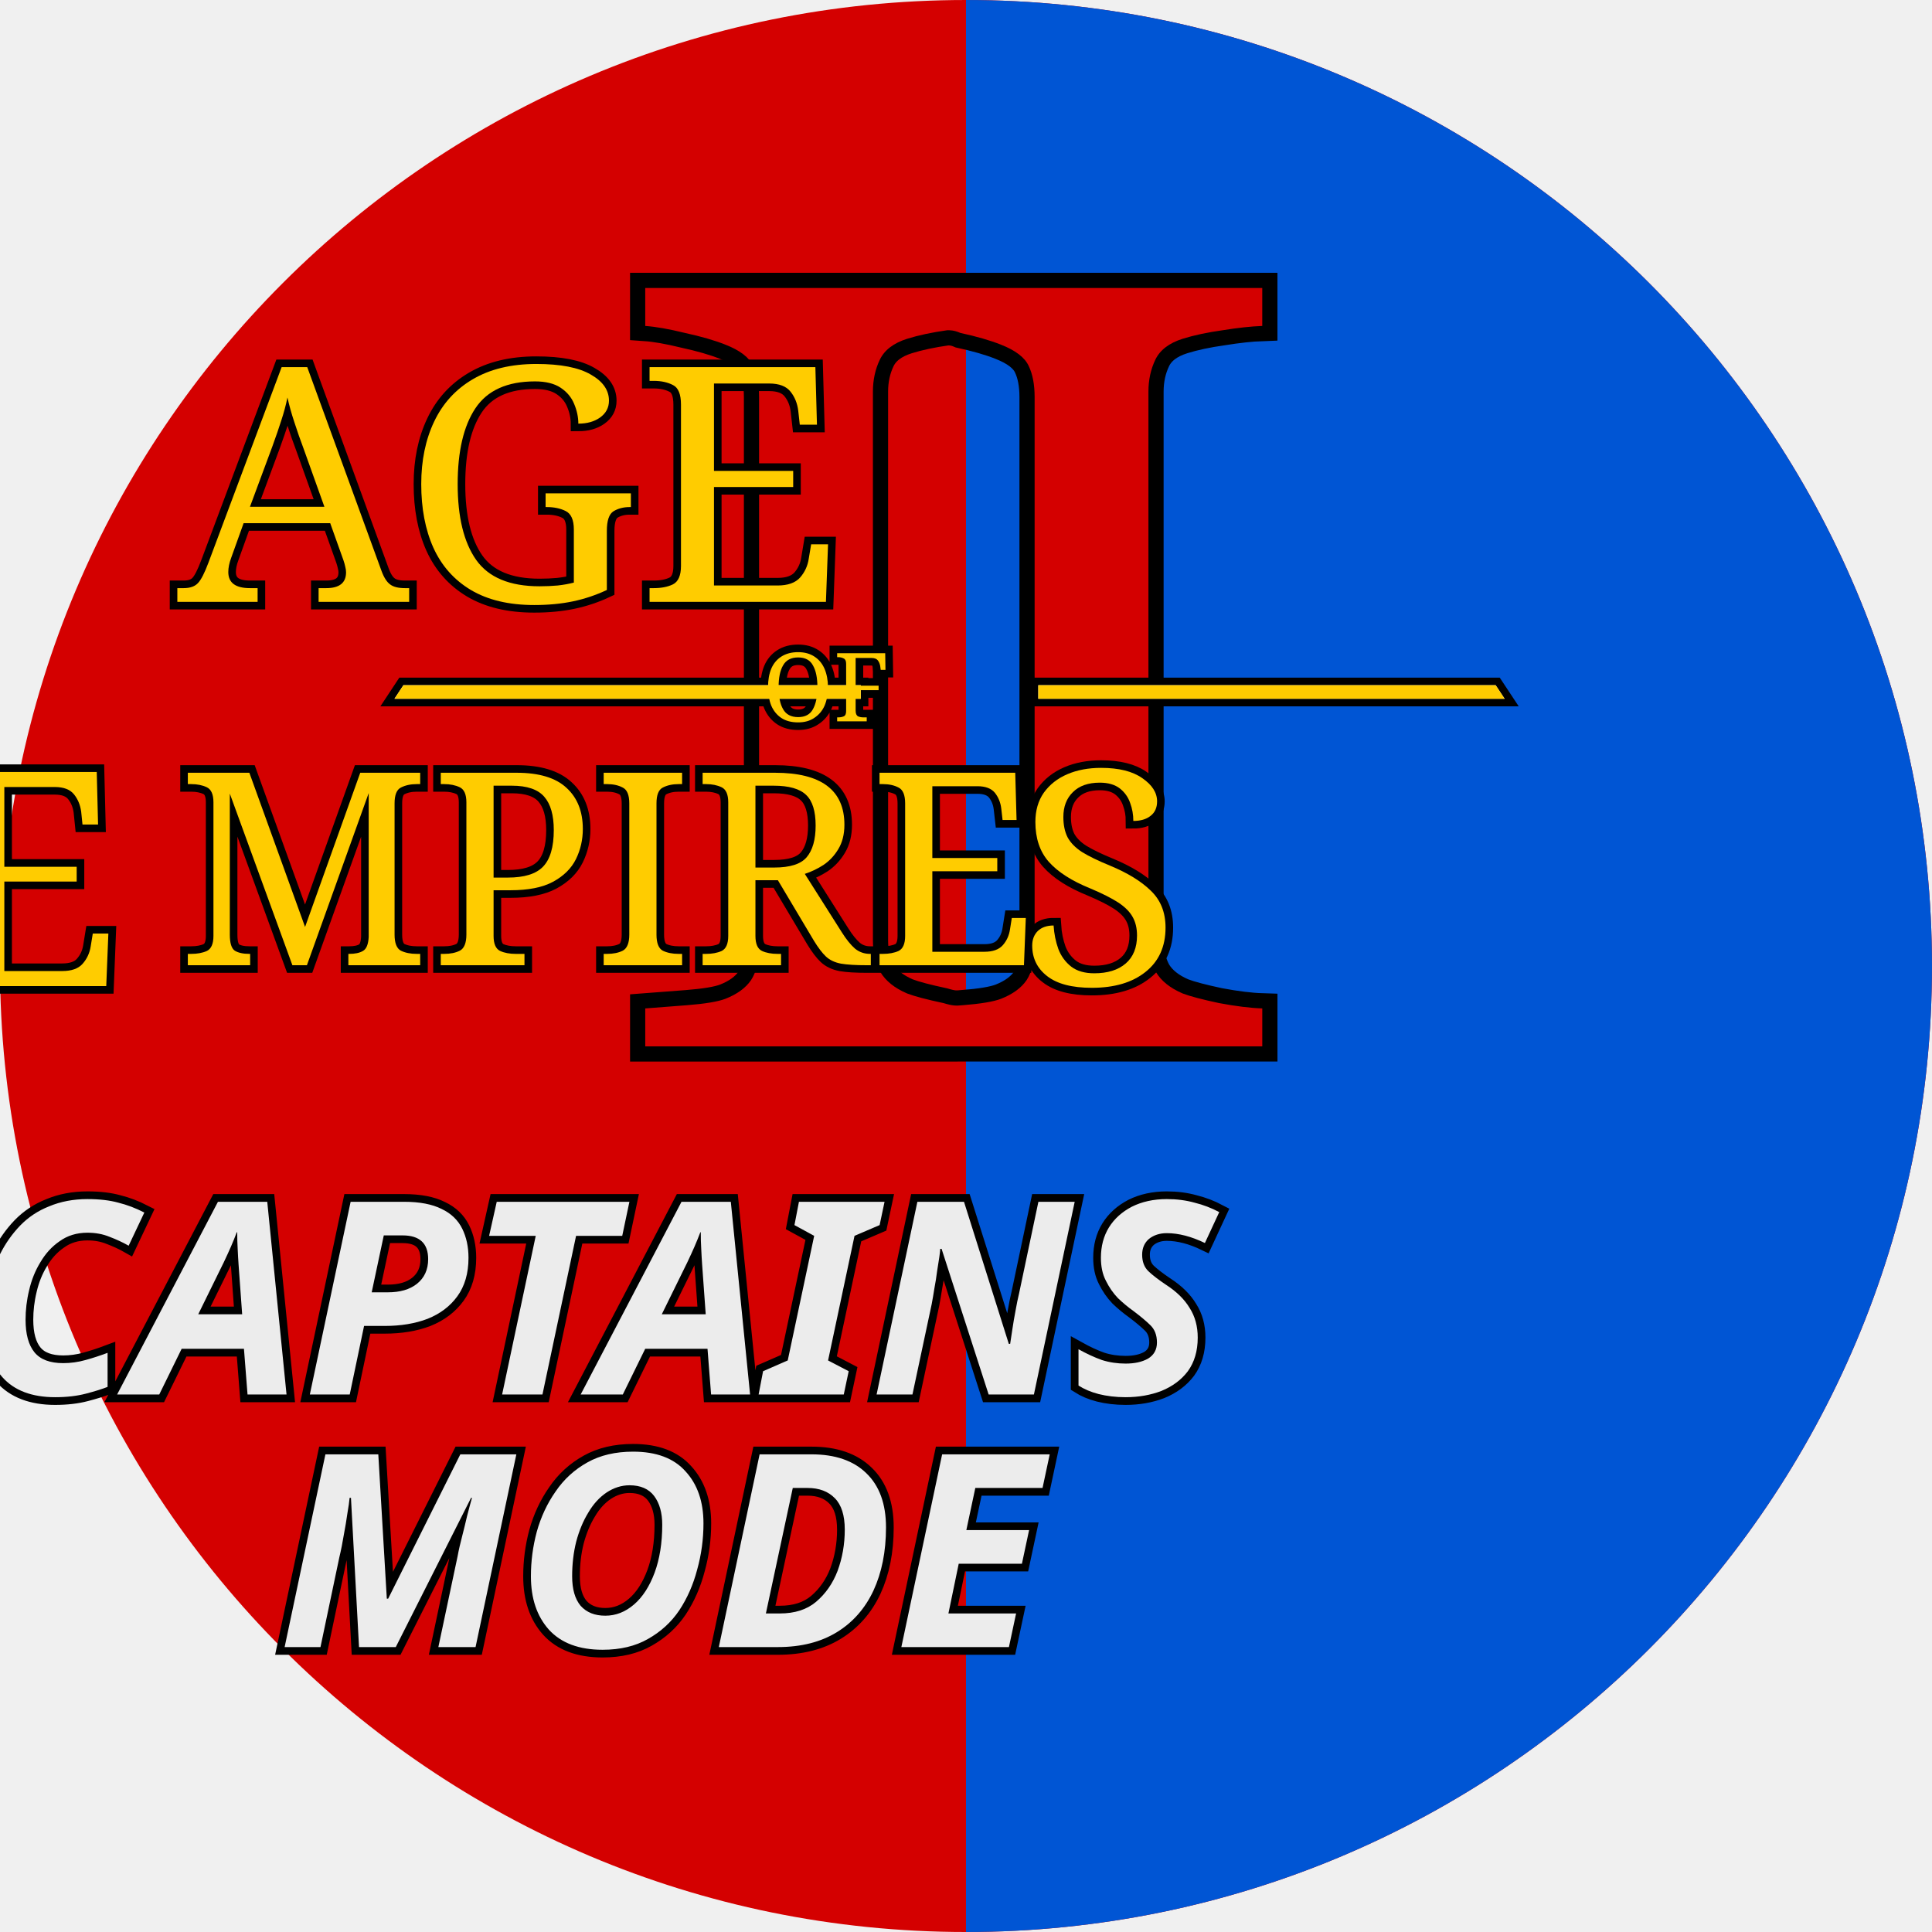
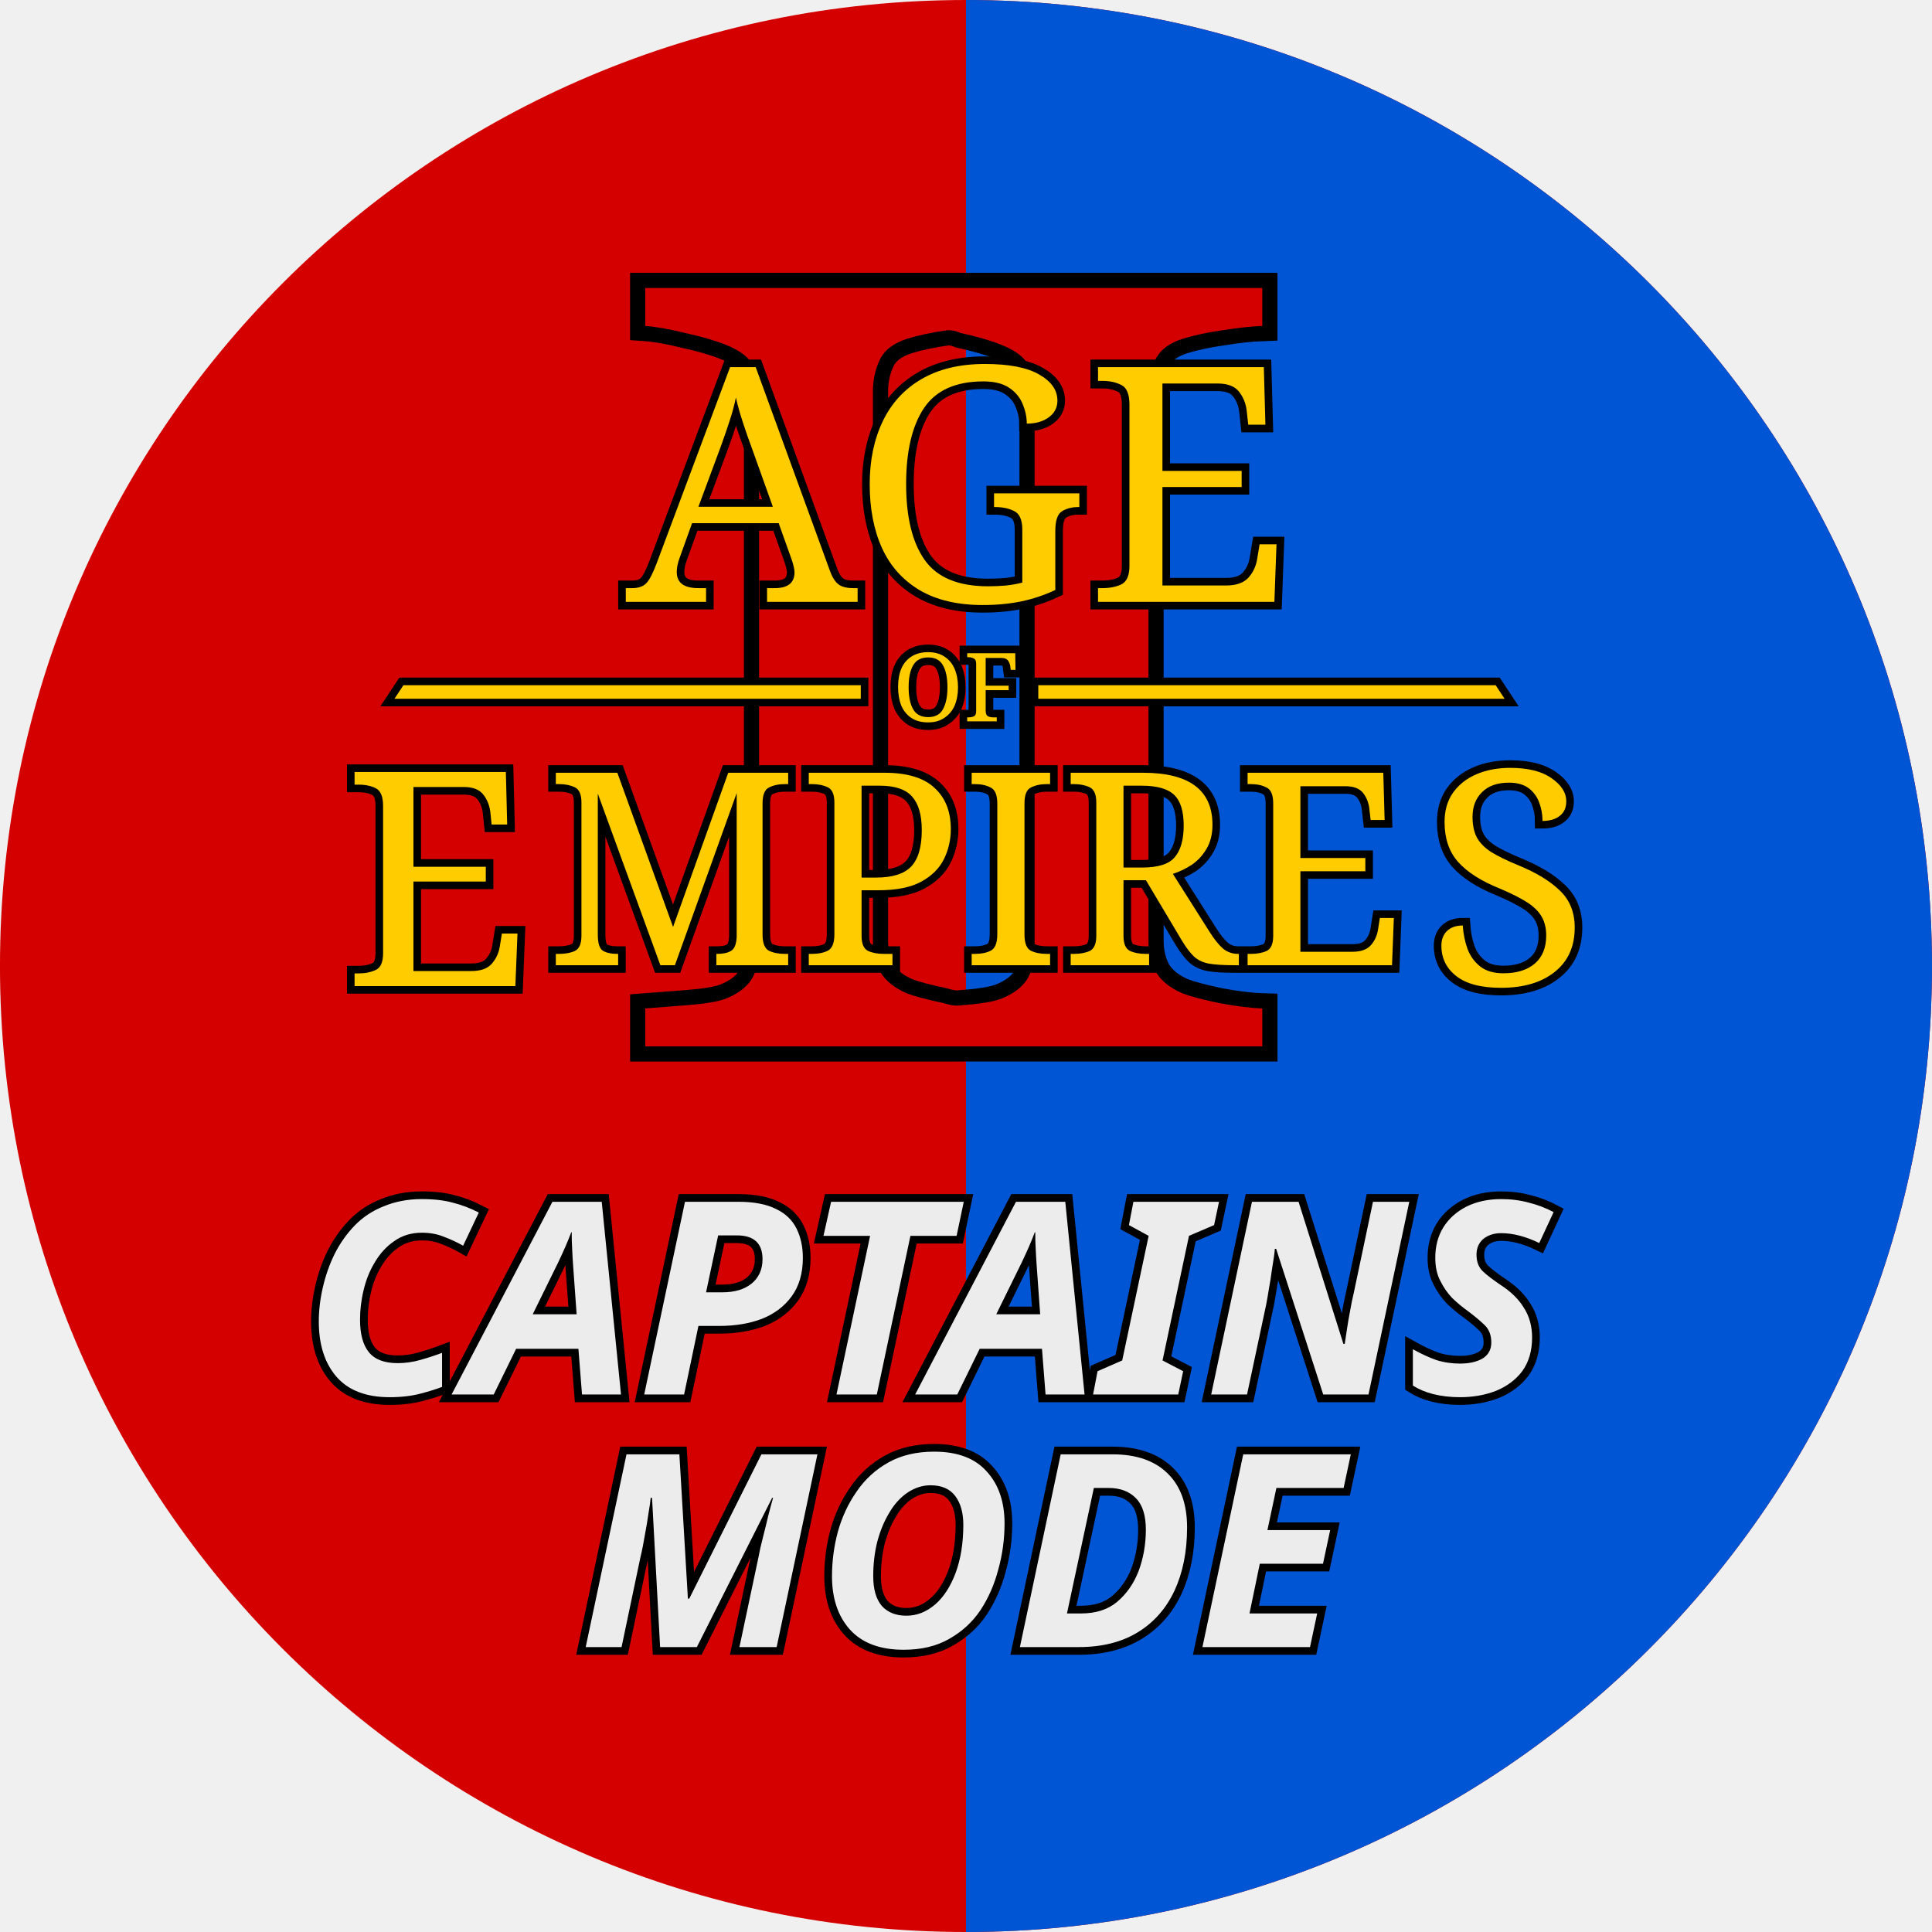
- <svg xmlns="http://www.w3.org/2000/svg" width="67.352mm" height="67.352mm" viewBox="0 0 67.352 67.352" version="1.1" id="svg8">
-   <defs id="defs2" />
-   <g id="layer2" transform="translate(-64.94649,-85.1889)" />
-   <g id="layer1" transform="translate(-64.94649,-85.1889)">
-     <g id="g1021">
-       <circle r="33.676" cy="118.865" cx="98.622" id="path815" style="opacity:1;fill:#d40000;fill-opacity:1;fill-rule:nonzero;stroke:none;stroke-width:0.794;stroke-linecap:round;stroke-linejoin:miter;stroke-miterlimit:4;stroke-dasharray:none;stroke-dashoffset:0;stroke-opacity:1;paint-order:markers stroke fill" />
-       <path d="m 98.622,85.189 a 33.676,33.676 0 0 1 33.676,33.676 33.676,33.676 0 0 1 -33.676,33.676" style="opacity:1;fill:#0055d4;fill-opacity:1;fill-rule:nonzero;stroke:none;stroke-width:0.794;stroke-linecap:round;stroke-linejoin:miter;stroke-miterlimit:4;stroke-dasharray:none;stroke-dashoffset:0;stroke-opacity:1;paint-order:markers stroke fill" id="circle817" />
-     </g>
-     <g id="g1017" transform="translate(-0.8807936,1.034878)">
-       <g transform="matrix(0.5890836,0,0,0.5890836,44.19385,-21.88777)" id="g913">
-         <g aria-label="II" style="font-style:normal;font-variant:normal;font-weight:normal;font-stretch:normal;font-size:19.451px;line-height:125%;font-family:Roboto;-inkscape-font-specification:Roboto;text-align:center;letter-spacing:0px;word-spacing:0px;writing-mode:lr-tb;text-anchor:middle;fill:#ffffff;fill-opacity:1;stroke:#000000;stroke-width:1.797;stroke-linecap:butt;stroke-linejoin:miter;stroke-miterlimit:4;stroke-dasharray:none;stroke-opacity:1" id="text872">
-           <path d="M 89.828,241.935 H 74.909 v -2.246 c 0.569,-0.042 1.392,-0.106 2.467,-0.19 1.075,-0.084 1.834,-0.211 2.277,-0.38 0.696,-0.274 1.202,-0.643 1.518,-1.107 0.316,-0.485 0.474,-1.149 0.474,-1.992 v -32.513 c 0,-0.738 -0.116,-1.349 -0.348,-1.834 -0.232,-0.506 -0.78,-0.928 -1.645,-1.265 -0.633,-0.253 -1.434,-0.485 -2.404,-0.696 -0.949,-0.232 -1.729,-0.369 -2.34,-0.411 v -2.246 h 14.918 6.679 14.918 v 2.246 c -0.654,0.023 -1.434,0.107 -2.34,0.253 -0.907,0.127 -1.697,0.295 -2.372,0.506 -0.801,0.253 -1.339,0.664 -1.613,1.233 -0.274,0.569 -0.411,1.202 -0.411,1.898 v 32.481 c 0,0.696 0.148,1.318 0.443,1.866 0.316,0.527 0.843,0.949 1.581,1.265 0.443,0.169 1.16,0.358 2.151,0.569 1.012,0.19 1.866,0.295 2.562,0.316 v 2.245 H 96.507 Z m 3.855,-2.435 c 1.075,-0.084 1.834,-0.211 2.277,-0.38 0.696,-0.274 1.202,-0.643 1.518,-1.107 0.316,-0.485 0.474,-1.149 0.474,-1.992 v -32.513 c 0,-0.738 -0.116,-1.349 -0.348,-1.834 -0.232,-0.506 -0.78,-0.928 -1.645,-1.265 -0.633,-0.253 -1.434,-0.485 -2.404,-0.696 -0.385,-0.169 -0.632,-0.158 -0.777,-0.158 -0.907,0.127 -1.697,0.295 -2.372,0.506 -0.801,0.253 -1.339,0.664 -1.613,1.233 -0.274,0.569 -0.411,1.202 -0.411,1.898 v 32.481 c 0,0.696 0.148,1.318 0.443,1.866 0.316,0.527 0.843,0.949 1.581,1.265 0.443,0.169 1.16,0.358 2.151,0.569 0.567,0.171 0.749,0.162 1.125,0.126 z" style="font-style:normal;font-variant:normal;font-weight:normal;font-stretch:normal;font-family:Georgia;-inkscape-font-specification:Georgia;text-align:center;text-anchor:middle;fill:#ffffff;stroke:#000000;stroke-width:1.797;stroke-miterlimit:4;stroke-dasharray:none" id="path876" />
-         </g>
-         <g id="g943" style="font-style:normal;font-variant:normal;font-weight:normal;font-stretch:normal;font-size:19.451px;line-height:125%;font-family:Roboto;-inkscape-font-specification:Roboto;text-align:center;letter-spacing:0px;word-spacing:0px;writing-mode:lr-tb;text-anchor:middle;fill:#d40000;fill-opacity:1;stroke:none;stroke-width:1.112px;stroke-linecap:butt;stroke-linejoin:miter;stroke-opacity:1" aria-label="II">
-           <path id="path941" style="font-style:normal;font-variant:normal;font-weight:normal;font-stretch:normal;font-family:Georgia;-inkscape-font-specification:Georgia;text-align:center;text-anchor:middle;fill:#d40000;stroke:none;stroke-width:3.701px" d="M 89.828,241.935 H 74.909 v -2.246 c 0.569,-0.042 1.392,-0.106 2.467,-0.19 1.075,-0.084 1.834,-0.211 2.277,-0.38 0.696,-0.274 1.202,-0.643 1.518,-1.107 0.316,-0.485 0.474,-1.149 0.474,-1.992 v -32.513 c 0,-0.738 -0.116,-1.349 -0.348,-1.834 -0.232,-0.506 -0.78,-0.928 -1.645,-1.265 -0.633,-0.253 -1.434,-0.485 -2.404,-0.696 -0.949,-0.232 -1.729,-0.369 -2.34,-0.411 v -2.246 h 14.918 6.679 14.918 v 2.246 c -0.654,0.023 -1.434,0.107 -2.34,0.253 -0.907,0.127 -1.697,0.295 -2.372,0.506 -0.801,0.253 -1.339,0.664 -1.613,1.233 -0.274,0.569 -0.411,1.202 -0.411,1.898 v 32.481 c 0,0.696 0.148,1.318 0.443,1.866 0.316,0.527 0.843,0.949 1.581,1.265 0.443,0.169 1.16,0.358 2.151,0.569 1.012,0.19 1.866,0.295 2.562,0.316 v 2.245 H 96.507 Z m 3.855,-2.435 c 1.075,-0.084 1.834,-0.211 2.277,-0.38 0.696,-0.274 1.202,-0.643 1.518,-1.107 0.316,-0.485 0.474,-1.149 0.474,-1.992 v -32.513 c 0,-0.738 -0.116,-1.349 -0.348,-1.834 -0.232,-0.506 -0.78,-0.928 -1.645,-1.265 -0.633,-0.253 -1.434,-0.485 -2.404,-0.696 -0.385,-0.169 -0.632,-0.158 -0.777,-0.158 -0.907,0.127 -1.697,0.295 -2.372,0.506 -0.801,0.253 -1.339,0.664 -1.613,1.233 -0.274,0.569 -0.411,1.202 -0.411,1.898 v 32.481 c 0,0.696 0.148,1.318 0.443,1.866 0.316,0.527 0.843,0.949 1.581,1.265 0.443,0.169 1.16,0.358 2.151,0.569 0.567,0.171 0.749,0.162 1.125,0.126 z" />
-         </g>
-         <g id="g896" style="fill:#ffffff;stroke:#000000;stroke-width:0.898;stroke-miterlimit:4;stroke-dasharray:none">
-           <text id="text821" y="215.63" x="93.423" style="font-style:normal;font-variant:normal;font-weight:normal;font-stretch:normal;font-size:19.451px;line-height:125%;font-family:Roboto;-inkscape-font-specification:Roboto;text-align:center;letter-spacing:0px;word-spacing:0px;writing-mode:lr-tb;text-anchor:middle;fill:#ffffff;fill-opacity:1;stroke:#000000;stroke-width:0.898;stroke-linecap:butt;stroke-linejoin:miter;stroke-miterlimit:4;stroke-dasharray:none;stroke-opacity:1" xml:space="preserve">
-             <tspan style="font-style:normal;font-variant:normal;font-weight:normal;font-stretch:normal;font-family:Georgia;-inkscape-font-specification:Georgia;text-align:center;text-anchor:middle;fill:#ffffff;stroke:#000000;stroke-width:0.898;stroke-miterlimit:4;stroke-dasharray:none" y="215.63" x="93.423" id="tspan819">AGE</tspan>
-           </text>
-           <text xml:space="preserve" style="font-style:normal;font-variant:normal;font-weight:normal;font-stretch:normal;font-size:5.641px;line-height:125%;font-family:Roboto;-inkscape-font-specification:Roboto;text-align:center;letter-spacing:0px;word-spacing:0px;writing-mode:lr-tb;text-anchor:middle;fill:#ffffff;fill-opacity:1;stroke:#000000;stroke-width:0.898;stroke-linecap:butt;stroke-linejoin:miter;stroke-miterlimit:4;stroke-dasharray:none;stroke-opacity:1" x="93.315" y="222.699" id="text829">
-             <tspan id="tspan827" x="93.315" y="222.699" style="font-style:normal;font-variant:normal;font-weight:normal;font-stretch:normal;font-family:Georgia;-inkscape-font-specification:Georgia;text-align:center;text-anchor:middle;fill:#ffffff;stroke:#000000;stroke-width:0.898;stroke-miterlimit:4;stroke-dasharray:none">OF</tspan>
-           </text>
-           <text id="text860" y="237.129" x="94.445" style="font-style:normal;font-variant:normal;font-weight:normal;font-stretch:normal;font-size:15.959px;line-height:125%;font-family:Roboto;-inkscape-font-specification:Roboto;text-align:center;letter-spacing:0px;word-spacing:0px;writing-mode:lr-tb;text-anchor:middle;fill:#ffffff;fill-opacity:1;stroke:#000000;stroke-width:0.898;stroke-linecap:butt;stroke-linejoin:miter;stroke-miterlimit:4;stroke-dasharray:none;stroke-opacity:1" xml:space="preserve">
-             <tspan style="font-style:normal;font-variant:normal;font-weight:normal;font-stretch:normal;font-family:Georgia;-inkscape-font-specification:Georgia;text-align:center;text-anchor:middle;fill:#ffffff;stroke:#000000;stroke-width:0.898;stroke-miterlimit:4;stroke-dasharray:none" y="237.129" x="94.445" id="tspan858">MPIRE</tspan>
-           </text>
-           <text xml:space="preserve" style="font-style:normal;font-variant:normal;font-weight:normal;font-stretch:normal;font-size:17.746px;line-height:125%;font-family:Roboto;-inkscape-font-specification:Roboto;text-align:center;letter-spacing:0px;word-spacing:0px;writing-mode:lr-tb;text-anchor:middle;fill:#ffffff;fill-opacity:1;stroke:#000000;stroke-width:0.898;stroke-linecap:butt;stroke-linejoin:miter;stroke-miterlimit:4;stroke-dasharray:none;stroke-opacity:1" x="62.563" y="238.367" id="text864">
-             <tspan id="tspan862" x="62.563" y="238.367" style="font-style:normal;font-variant:normal;font-weight:normal;font-stretch:normal;font-family:Georgia;-inkscape-font-specification:Georgia;text-align:center;text-anchor:middle;fill:#ffffff;stroke:#000000;stroke-width:0.898;stroke-miterlimit:4;stroke-dasharray:none">E</tspan>
-           </text>
-           <text xml:space="preserve" style="font-style:normal;font-variant:normal;font-weight:normal;font-stretch:normal;font-size:17.746px;line-height:125%;font-family:Roboto;-inkscape-font-specification:Roboto;text-align:center;letter-spacing:0px;word-spacing:0px;writing-mode:lr-tb;text-anchor:middle;fill:#ffffff;fill-opacity:1;stroke:#000000;stroke-width:0.898;stroke-linecap:butt;stroke-linejoin:miter;stroke-miterlimit:4;stroke-dasharray:none;stroke-opacity:1" x="125.99" y="238.3" id="text868">
-             <tspan id="tspan866" x="125.99" y="238.3" style="font-style:normal;font-variant:normal;font-weight:normal;font-stretch:normal;font-family:Georgia;-inkscape-font-specification:Georgia;text-align:center;text-anchor:middle;fill:#ffffff;stroke:#000000;stroke-width:0.898;stroke-miterlimit:4;stroke-dasharray:none">S</tspan>
-           </text>
-           <path id="rect879" d="m 60.598,220.561 h 27.066 v 0.802 H 60.069 Z" style="opacity:1;fill:#ffffff;fill-opacity:1;fill-rule:nonzero;stroke:#000000;stroke-width:0.898;stroke-linecap:round;stroke-linejoin:miter;stroke-miterlimit:4;stroke-dasharray:none;stroke-dashoffset:0;stroke-opacity:1;paint-order:markers stroke fill" />
-           <path style="opacity:1;fill:#ffffff;fill-opacity:1;fill-rule:nonzero;stroke:#000000;stroke-width:0.898;stroke-linecap:round;stroke-linejoin:miter;stroke-miterlimit:4;stroke-dasharray:none;stroke-dashoffset:0;stroke-opacity:1;paint-order:markers stroke fill" d="M 125.235,220.561 H 98.169 v 0.802 h 27.596 z" id="path882" />
-         </g>
-         <g style="fill:#ffcc00;stroke:none" id="g939">
-           <text xml:space="preserve" style="font-style:normal;font-variant:normal;font-weight:normal;font-stretch:normal;font-size:19.451px;line-height:125%;font-family:Roboto;-inkscape-font-specification:Roboto;text-align:center;letter-spacing:0px;word-spacing:0px;writing-mode:lr-tb;text-anchor:middle;fill:#ffcc00;fill-opacity:1;stroke:none;stroke-width:1.112px;stroke-linecap:butt;stroke-linejoin:miter;stroke-opacity:1" x="93.423" y="215.63" id="text917">
-             <tspan id="tspan915" x="93.423" y="215.63" style="font-style:normal;font-variant:normal;font-weight:normal;font-stretch:normal;font-family:Georgia;-inkscape-font-specification:Georgia;text-align:center;text-anchor:middle;fill:#ffcc00;stroke:none;stroke-width:1.112px">AGE</tspan>
-           </text>
-           <text id="text921" y="222.699" x="93.315" style="font-style:normal;font-variant:normal;font-weight:normal;font-stretch:normal;font-size:5.641px;line-height:125%;font-family:Roboto;-inkscape-font-specification:Roboto;text-align:center;letter-spacing:0px;word-spacing:0px;writing-mode:lr-tb;text-anchor:middle;fill:#ffcc00;fill-opacity:1;stroke:none;stroke-width:0.638px;stroke-linecap:butt;stroke-linejoin:miter;stroke-opacity:1" xml:space="preserve">
-             <tspan style="font-style:normal;font-variant:normal;font-weight:normal;font-stretch:normal;font-family:Georgia;-inkscape-font-specification:Georgia;text-align:center;text-anchor:middle;fill:#ffcc00;stroke:none;stroke-width:0.638px" y="222.699" x="93.315" id="tspan919">OF</tspan>
-           </text>
-           <text xml:space="preserve" style="font-style:normal;font-variant:normal;font-weight:normal;font-stretch:normal;font-size:15.959px;line-height:125%;font-family:Roboto;-inkscape-font-specification:Roboto;text-align:center;letter-spacing:0px;word-spacing:0px;writing-mode:lr-tb;text-anchor:middle;fill:#ffcc00;fill-opacity:1;stroke:none;stroke-width:0.912px;stroke-linecap:butt;stroke-linejoin:miter;stroke-opacity:1" x="94.445" y="237.129" id="text925">
-             <tspan id="tspan923" x="94.445" y="237.129" style="font-style:normal;font-variant:normal;font-weight:normal;font-stretch:normal;font-family:Georgia;-inkscape-font-specification:Georgia;text-align:center;text-anchor:middle;fill:#ffcc00;stroke:none;stroke-width:0.912px">MPIRE</tspan>
-           </text>
-           <text id="text929" y="238.367" x="62.563" style="font-style:normal;font-variant:normal;font-weight:normal;font-stretch:normal;font-size:17.746px;line-height:125%;font-family:Roboto;-inkscape-font-specification:Roboto;text-align:center;letter-spacing:0px;word-spacing:0px;writing-mode:lr-tb;text-anchor:middle;fill:#ffcc00;fill-opacity:1;stroke:none;stroke-width:0.912px;stroke-linecap:butt;stroke-linejoin:miter;stroke-opacity:1" xml:space="preserve">
-             <tspan style="font-style:normal;font-variant:normal;font-weight:normal;font-stretch:normal;font-family:Georgia;-inkscape-font-specification:Georgia;text-align:center;text-anchor:middle;fill:#ffcc00;stroke:none;stroke-width:0.912px" y="238.367" x="62.563" id="tspan927">E</tspan>
-           </text>
-           <text id="text933" y="238.3" x="125.99" style="font-style:normal;font-variant:normal;font-weight:normal;font-stretch:normal;font-size:17.746px;line-height:125%;font-family:Roboto;-inkscape-font-specification:Roboto;text-align:center;letter-spacing:0px;word-spacing:0px;writing-mode:lr-tb;text-anchor:middle;fill:#ffcc00;fill-opacity:1;stroke:none;stroke-width:1.014px;stroke-linecap:butt;stroke-linejoin:miter;stroke-opacity:1" xml:space="preserve">
-             <tspan style="font-style:normal;font-variant:normal;font-weight:normal;font-stretch:normal;font-family:Georgia;-inkscape-font-specification:Georgia;text-align:center;text-anchor:middle;fill:#ffcc00;stroke:none;stroke-width:1.014px" y="238.3" x="125.99" id="tspan931">S</tspan>
-           </text>
-           <path style="opacity:1;fill:#ffcc00;fill-opacity:1;fill-rule:nonzero;stroke:none;stroke-width:0.794;stroke-linecap:round;stroke-linejoin:miter;stroke-miterlimit:4;stroke-dasharray:none;stroke-dashoffset:0;stroke-opacity:1;paint-order:markers stroke fill" d="m 60.598,220.561 h 27.066 v 0.802 H 60.069 Z" id="path935" />
-           <path id="path937" d="M 125.235,220.561 H 98.169 v 0.802 h 27.596 z" style="opacity:1;fill:#ffcc00;fill-opacity:1;fill-rule:nonzero;stroke:none;stroke-width:0.794;stroke-linecap:round;stroke-linejoin:miter;stroke-miterlimit:4;stroke-dasharray:none;stroke-dashoffset:0;stroke-opacity:1;paint-order:markers stroke fill" />
-         </g>
-       </g>
-       <g transform="translate(1.136378,-3.704167)" id="g977">
-         <text xml:space="preserve" style="font-style:normal;font-variant:normal;font-weight:normal;font-stretch:normal;font-size:9.401px;line-height:125%;font-family:Roboto;-inkscape-font-specification:Roboto;text-align:center;letter-spacing:0px;word-spacing:0px;writing-mode:lr-tb;text-anchor:middle;fill:#ececec;fill-opacity:1;stroke:#000000;stroke-width:0.537px;stroke-linecap:butt;stroke-linejoin:miter;stroke-opacity:1" x="98.157" y="133.473" id="text1050">
-           <tspan dy="3" id="tspan1046" x="98.157" y="133.473" style="font-style:italic;font-variant:normal;font-weight:800;font-stretch:normal;font-family:'Fira Sans';-inkscape-font-specification:'Fira Sans Ultra-Bold Italic';text-align:center;text-anchor:middle;fill:#ececec;stroke:#000000;stroke-width:0.537px">CAPTAINS</tspan>
-           <tspan id="tspan1048" x="98.157" y="145.278" style="font-style:italic;font-variant:normal;font-weight:800;font-stretch:normal;font-family:'Fira Sans';-inkscape-font-specification:'Fira Sans Ultra-Bold Italic';text-align:center;text-anchor:middle;fill:#ececec;stroke:#000000;stroke-width:0.537px">MODE</tspan>
+ <svg xmlns="http://www.w3.org/2000/svg" height="67.352mm" viewBox="0 0 67.352 67.352" width="67.352mm">
+   <g transform="translate(-64.94649 -85.1889)">
+     <circle cx="98.622" cy="118.865" fill="#d40000" r="33.676" />
+     <path d="m98.622 85.189a33.676 33.676 0 0 1 33.676 33.676 33.676 33.676 0 0 1 -33.676 33.676" fill="#0055d4" />
+   </g>
+   <g transform="matrix(.5890836 0 0 .5890836 -21.63344 -106.0418)">
+     <path d="m89.828 241.935h-14.918v-2.246c.569-.042 1.392-.106 2.467-.19 1.075-.084 1.834-.211 2.277-.38.696-.274 1.202-.643 1.518-1.107.316-.485.474-1.149.474-1.992v-32.513c0-.738-.116-1.349-.348-1.834-.232-.506-.78-.928-1.645-1.265-.633-.253-1.434-.485-2.404-.696-.949-.232-1.729-.369-2.34-.411v-2.246h14.918 6.679 14.918v2.246c-.654.023-1.434.107-2.34.253-.907.127-1.697.295-2.372.506-.801.253-1.339.664-1.613 1.233-.274.569-.411 1.202-.411 1.898v32.481c0 .696.148 1.318.443 1.866.316.527.843.949 1.581 1.265.443.169 1.16.358 2.151.569 1.012.19 1.866.295 2.562.316v2.245h-14.918zm3.855-2.435c1.075-.084 1.834-.211 2.277-.38.696-.274 1.202-.643 1.518-1.107.316-.485.474-1.149.474-1.992v-32.513c0-.738-.116-1.349-.348-1.834-.232-.506-.78-.928-1.645-1.265-.633-.253-1.434-.485-2.404-.696-.385-.169-.632-.158-.777-.158-.907.127-1.697.295-2.372.506-.801.253-1.339.664-1.613 1.233-.274.569-.411 1.202-.411 1.898v32.481c0 .696.148 1.318.443 1.866.316.527.843.949 1.581 1.265.443.169 1.16.358 2.151.569.567.171.749.162 1.125.126z" fill="#fff" stroke="#000" stroke-width="1.797" />
+     <path d="m89.828 241.935h-14.918v-2.246c.569-.042 1.392-.106 2.467-.19 1.075-.084 1.834-.211 2.277-.38.696-.274 1.202-.643 1.518-1.107.316-.485.474-1.149.474-1.992v-32.513c0-.738-.116-1.349-.348-1.834-.232-.506-.78-.928-1.645-1.265-.633-.253-1.434-.485-2.404-.696-.949-.232-1.729-.369-2.34-.411v-2.246h14.918 6.679 14.918v2.246c-.654.023-1.434.107-2.34.253-.907.127-1.697.295-2.372.506-.801.253-1.339.664-1.613 1.233-.274.569-.411 1.202-.411 1.898v32.481c0 .696.148 1.318.443 1.866.316.527.843.949 1.581 1.265.443.169 1.16.358 2.151.569 1.012.19 1.866.295 2.562.316v2.245h-14.918zm3.855-2.435c1.075-.084 1.834-.211 2.277-.38.696-.274 1.202-.643 1.518-1.107.316-.485.474-1.149.474-1.992v-32.513c0-.738-.116-1.349-.348-1.834-.232-.506-.78-.928-1.645-1.265-.633-.253-1.434-.485-2.404-.696-.385-.169-.632-.158-.777-.158-.907.127-1.697.295-2.372.506-.801.253-1.339.664-1.613 1.233-.274.569-.411 1.202-.411 1.898v32.481c0 .696.148 1.318.443 1.866.316.527.843.949 1.581 1.265.443.169 1.16.358 2.151.569.567.171.749.162 1.125.126z" fill="#d40000" />
+     <g fill="#fff" stroke="#000" stroke-width=".898">
+       <g font-family="Roboto" letter-spacing="0" text-anchor="middle" word-spacing="0">
+         <text font-size="19.451" x="93.423" y="215.63">
+           <tspan fill="#fff" font-family="Georgia" stroke="#000" stroke-width=".898" text-anchor="middle" x="93.423" y="215.63">AGE</tspan>
        </text>
-         <text id="text925-3" y="133.473" x="98.157" style="font-style:normal;font-variant:normal;font-weight:normal;font-stretch:normal;font-size:9.401px;line-height:125%;font-family:Roboto;-inkscape-font-specification:Roboto;text-align:center;letter-spacing:0px;word-spacing:0px;writing-mode:lr-tb;text-anchor:middle;fill:#ececec;fill-opacity:1;stroke:none;stroke-width:0.537px;stroke-linecap:butt;stroke-linejoin:miter;stroke-opacity:1" xml:space="preserve">
-           <tspan style="font-style:italic;font-variant:normal;font-weight:800;font-stretch:normal;font-family:'Fira Sans';-inkscape-font-specification:'Fira Sans Ultra-Bold Italic';text-align:center;text-anchor:middle;fill:#ececec;stroke:none;stroke-width:0.537px" y="133.473" x="98.157" id="tspan963" dy="3">CAPTAINS</tspan>
-           <tspan style="font-style:italic;font-variant:normal;font-weight:800;font-stretch:normal;font-family:'Fira Sans';-inkscape-font-specification:'Fira Sans Ultra-Bold Italic';text-align:center;text-anchor:middle;fill:#ececec;stroke:none;stroke-width:0.537px" y="145.278" x="98.157" id="tspan1044">MODE</tspan>
+         <text font-size="5.641" x="93.315" y="222.699">
+           <tspan fill="#fff" font-family="Georgia" stroke="#000" stroke-width=".898" text-anchor="middle" x="93.315" y="222.699">OF</tspan>
+         </text>
+         <text font-size="15.959" x="94.445" y="237.129">
+           <tspan fill="#fff" font-family="Georgia" stroke="#000" stroke-width=".898" text-anchor="middle" x="94.445" y="237.129">MPIRE</tspan>
+         </text>
+         <text font-size="17.746" x="62.563" y="238.367">
+           <tspan fill="#fff" font-family="Georgia" stroke="#000" stroke-width=".898" text-anchor="middle" x="62.563" y="238.367">E</tspan>
+         </text>
+         <text font-size="17.746" x="125.99" y="238.3">
+           <tspan fill="#fff" font-family="Georgia" stroke="#000" stroke-width=".898" text-anchor="middle" x="125.99" y="238.3">S</tspan>
        </text>
      </g>
+       <path d="m60.598 220.561h27.066v.802h-27.596z" stroke-linecap="round" />
+       <path d="m125.235 220.561h-27.066v.802h27.596z" stroke-linecap="round" />
+     </g>
+     <g fill="#fc0">
+       <g font-family="Roboto" letter-spacing="0" text-anchor="middle" word-spacing="0">
+         <text font-size="19.451" stroke-width="1.112" x="93.423" y="215.63">
+           <tspan fill="#fc0" font-family="Georgia" stroke-width="1.112" text-anchor="middle" x="93.423" y="215.63">AGE</tspan>
+         </text>
+         <text font-size="5.641" stroke-width=".638" x="93.315" y="222.699">
+           <tspan fill="#fc0" font-family="Georgia" stroke-width=".638" text-anchor="middle" x="93.315" y="222.699">OF</tspan>
+         </text>
+         <text font-size="15.959" stroke-width=".912" x="94.445" y="237.129">
+           <tspan fill="#fc0" font-family="Georgia" stroke-width=".912" text-anchor="middle" x="94.445" y="237.129">MPIRE</tspan>
+         </text>
+         <text font-size="17.746" stroke-width=".912" x="62.563" y="238.367">
+           <tspan fill="#fc0" font-family="Georgia" stroke-width=".912" text-anchor="middle" x="62.563" y="238.367">E</tspan>
+         </text>
+         <text font-size="17.746" stroke-width="1.014" x="125.99" y="238.3">
+           <tspan fill="#fc0" font-family="Georgia" stroke-width="1.014" text-anchor="middle" x="125.99" y="238.3">S</tspan>
+         </text>
+       </g>
+       <path d="m60.598 220.561h27.066v.802h-27.596z" />
+       <path d="m125.235 220.561h-27.066v.802h27.596z" />
    </g>
  </g>
+   <g style="font-size:9.401;font-family:Roboto;letter-spacing:0;word-spacing:0;text-anchor:middle;fill:#ececec;stroke-width:.537" transform="translate(-64.69091 -87.85819)">
+     <text stroke="#000" x="98.157" y="133.473">
+       <tspan dy="3" style="font-style:italic;font-weight:800;font-family:Fira Sans;text-anchor:middle;fill:#ececec;stroke:#000;stroke-width:.537" x="98.157" y="133.473">CAPTAINS</tspan>
+       <tspan style="font-style:italic;font-weight:800;font-family:Fira Sans;text-anchor:middle;fill:#ececec;stroke:#000;stroke-width:.537" x="98.157" y="145.278">MODE</tspan>
+     </text>
+     <text x="98.157" y="133.473">
+       <tspan dy="3" style="font-style:italic;font-weight:800;font-family:Fira Sans;text-anchor:middle;fill:#ececec;stroke-width:.537" x="98.157" y="133.473">CAPTAINS</tspan>
+       <tspan style="font-style:italic;font-weight:800;font-family:Fira Sans;text-anchor:middle;fill:#ececec;stroke-width:.537" x="98.157" y="145.278">MODE</tspan>
+     </text>
+   </g>
</svg>
